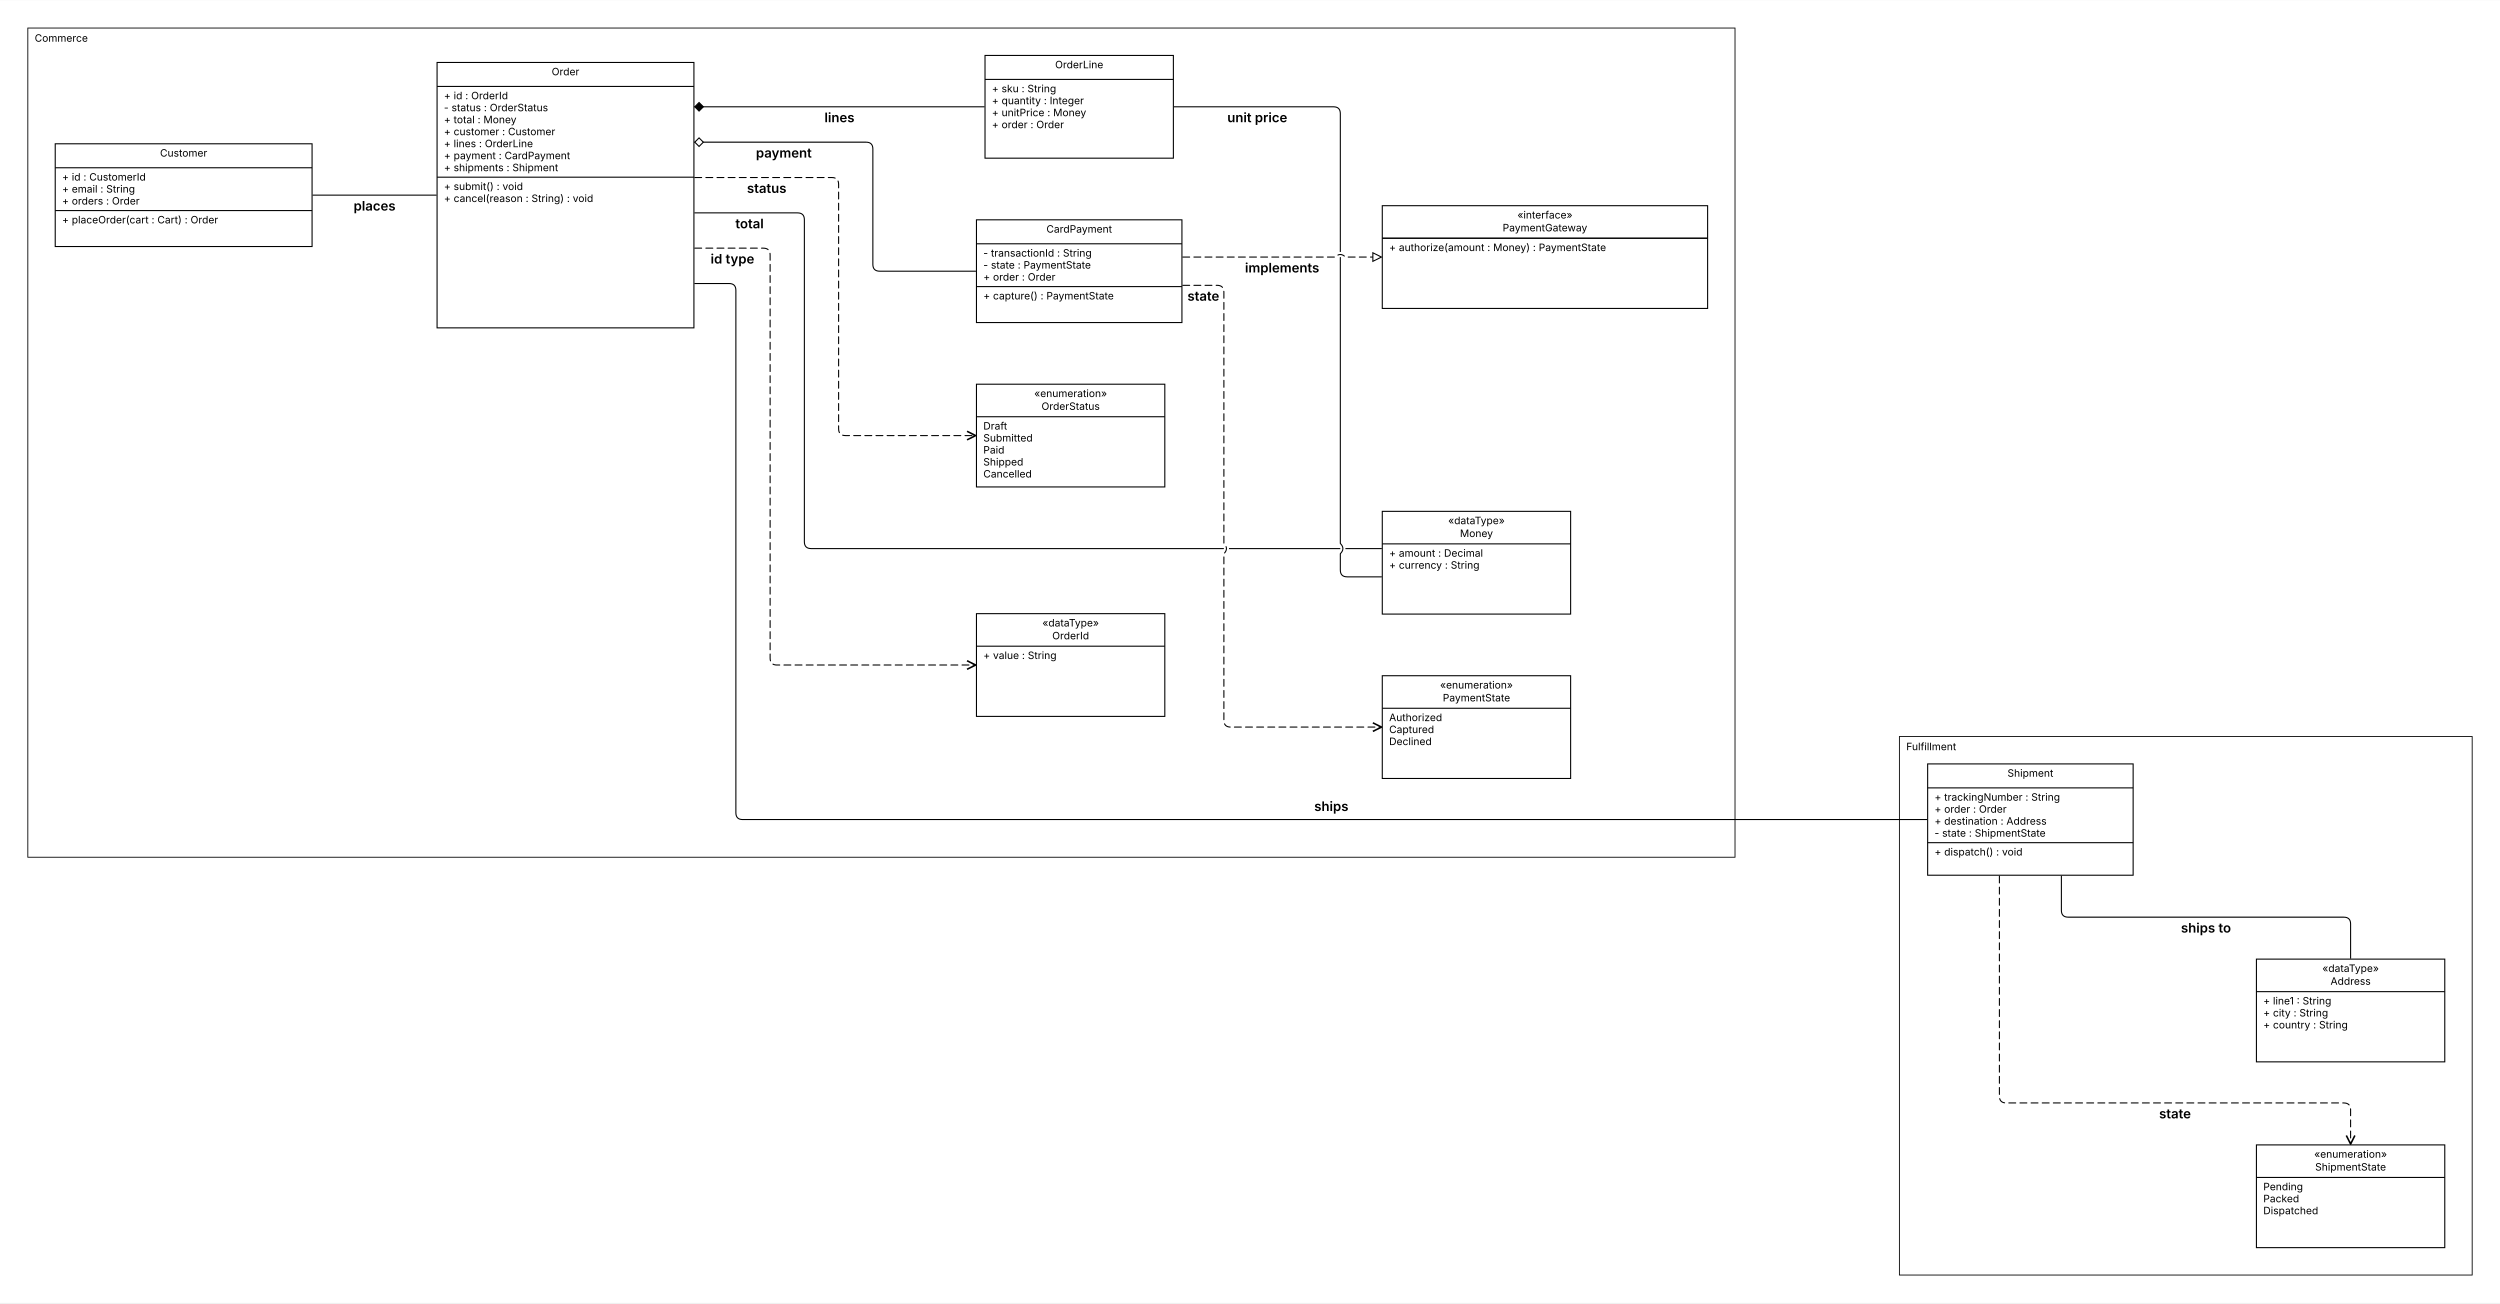
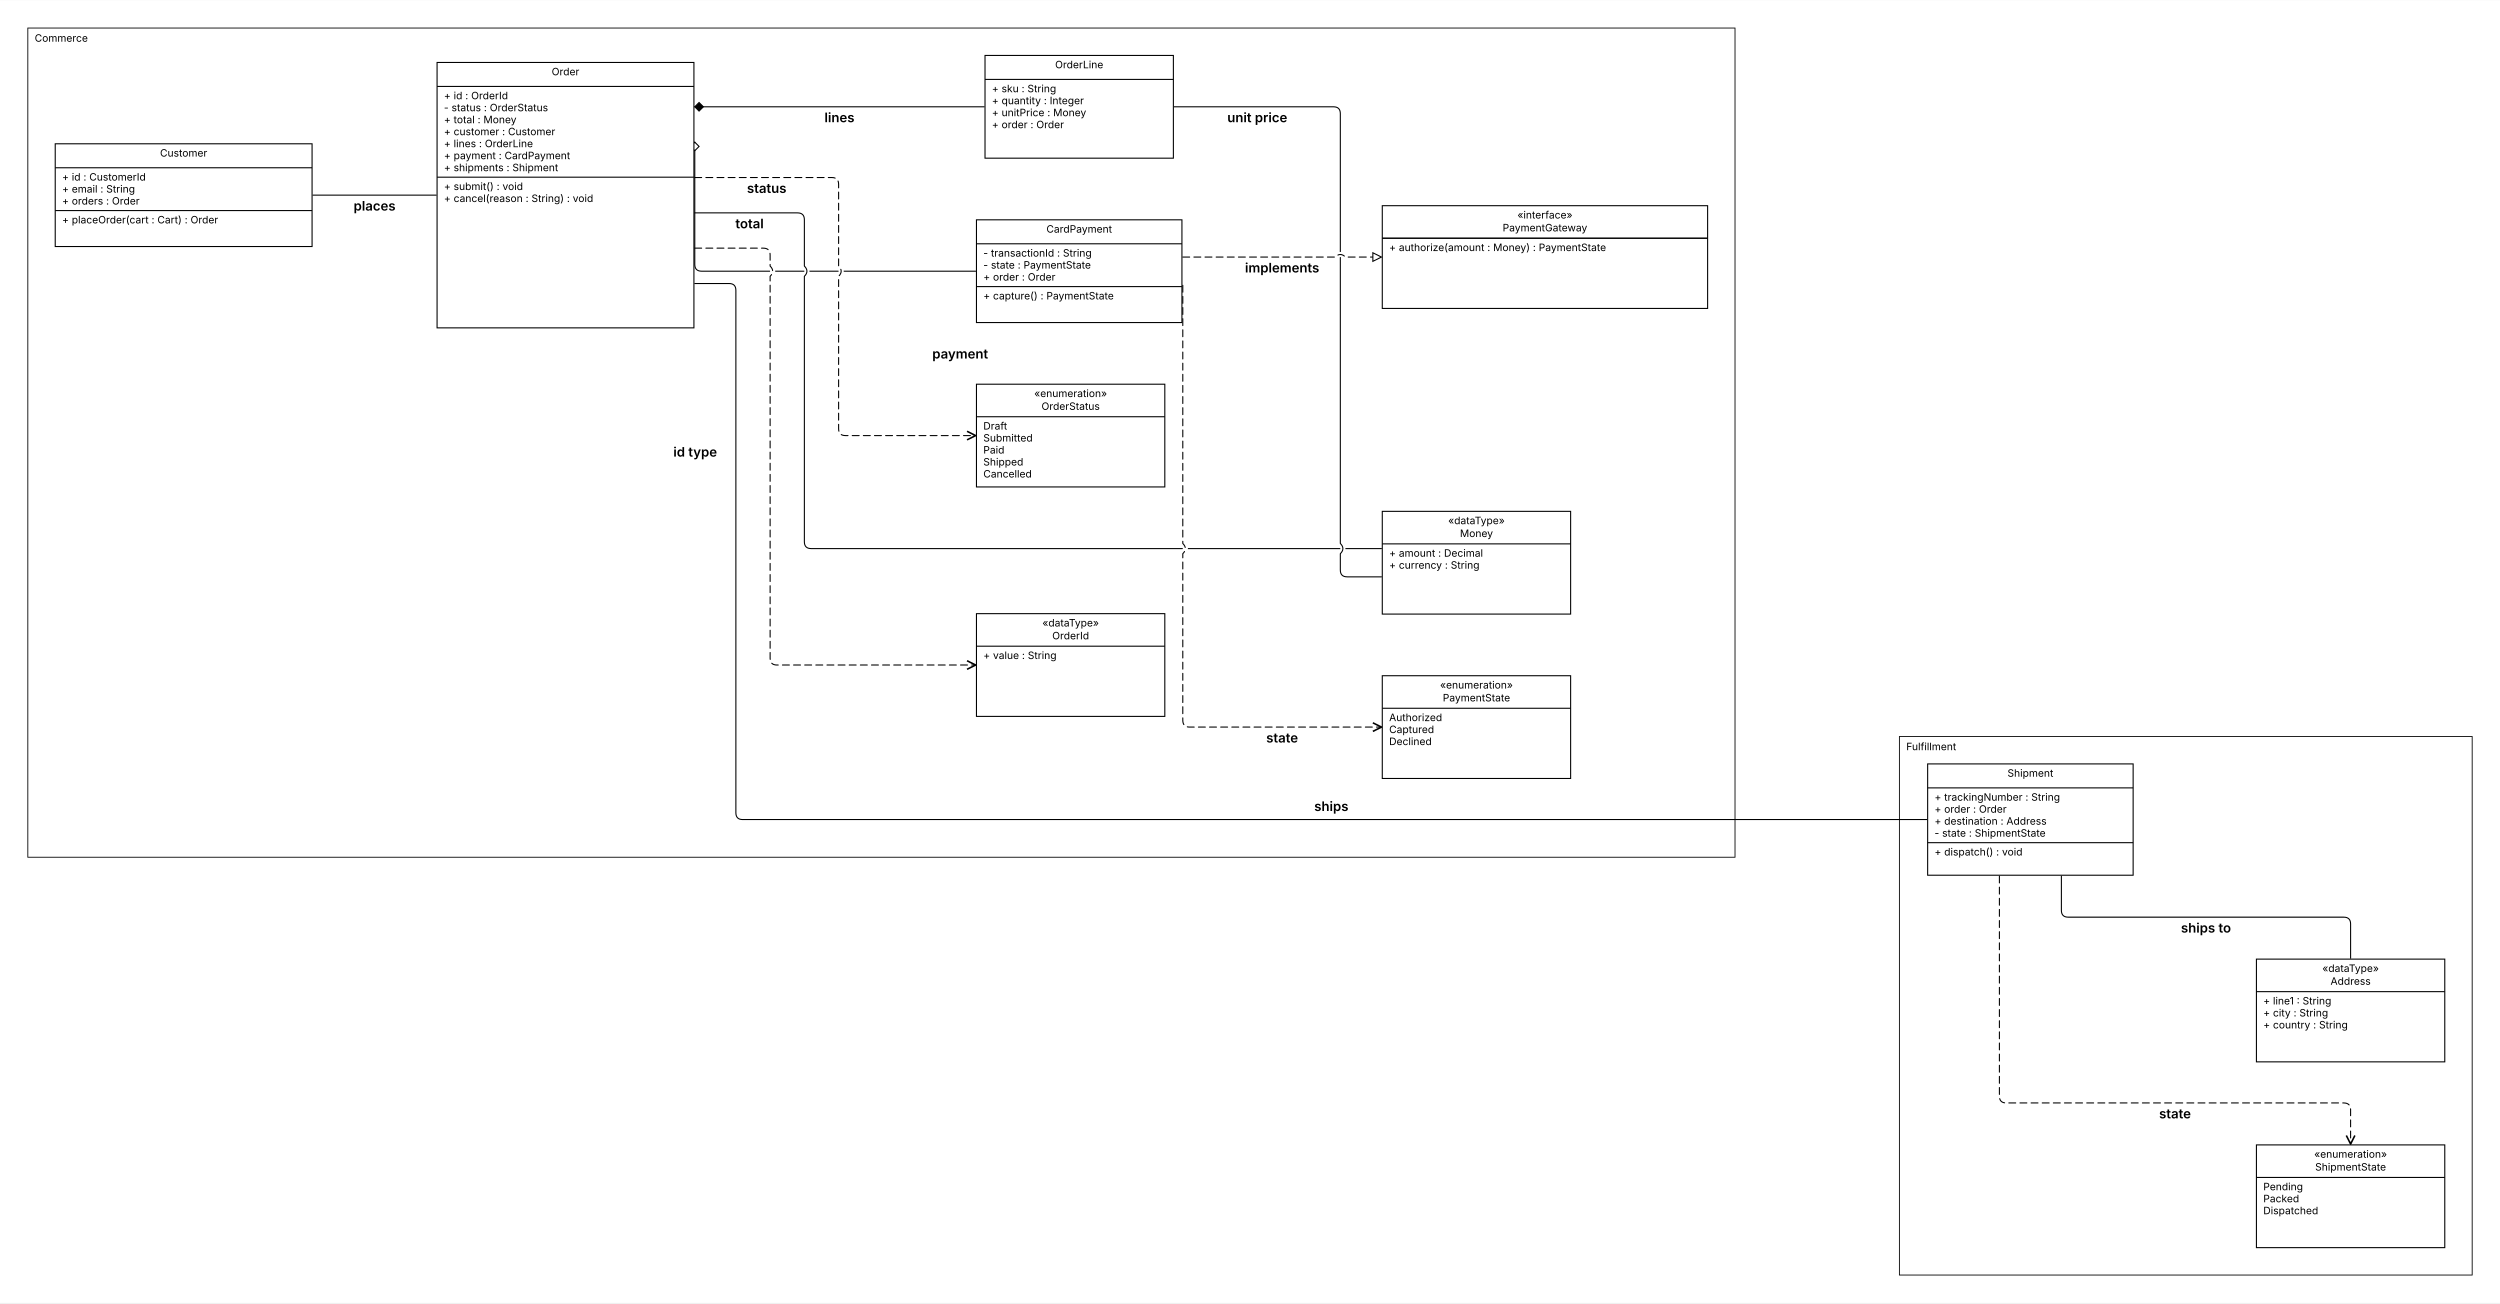
<svg xmlns="http://www.w3.org/2000/svg" role="img" width="2920" height="1522" viewBox="-20.5 -20.5 2920.0 1521.5">
  <rect x="-20.5" y="-20.5" width="2920.0" height="1521.5" fill="#ffffff" />
  <g font-family="Inter, Arial, sans-serif" font-size="14">
    <g data-dediren-group-id="commerce-package-boundary" data-dediren-group-type="Package" data-dediren-group-source-id="pkg-commerce">
      <rect x="12.0" y="12.0" width="1994.0" height="968.5" rx="0" fill="#ffffff" stroke="#000000" stroke-width="1" />
      <text x="20.0" y="28.0" fill="#000000" font-size="12">Commerce</text>
    </g>
    <g data-dediren-group-id="fulfillment-package-boundary" data-dediren-group-type="Package" data-dediren-group-source-id="pkg-fulfillment">
      <rect x="2198.0" y="839.5" width="669.0" height="629.0" rx="0" fill="#ffffff" stroke="#000000" stroke-width="1" />
      <text x="2206.0" y="855.5" fill="#000000" font-size="12">Fulfillment</text>
    </g>
    <g data-dediren-edge-id="customer-places-order">
      <path d="M 345.0 207.2 L 489.0 207.2" fill="none" stroke="#000000" stroke-width="1.25" stroke-linecap="round" stroke-linejoin="round" />
      <text x="417.0" y="225.2" text-anchor="middle" fill="none" font-size="15.4" font-weight="600" stroke="#ffffff" stroke-width="2">places</text>
      <text x="417.0" y="225.2" text-anchor="middle" fill="#000000" font-size="15.4" font-weight="600">places</text>
    </g>
    <g data-dediren-edge-id="order-has-lines">
      <marker id="marker-start-order-has-lines" data-dediren-edge-marker-start="filled_diamond" markerWidth="10" markerHeight="10" refX="1" refY="5" orient="auto">
        <path d="M 1 5 L 5 1 L 9 5 L 5 9 Z" fill="#000000" stroke="#000000" stroke-width="1" />
      </marker>
      <path d="M 791.0 104.0 L 1129.0 104.0" fill="none" stroke="#000000" stroke-width="1.25" stroke-linecap="round" stroke-linejoin="round" marker-start="url(#marker-start-order-has-lines)" />
      <text x="960.0" y="122.0" text-anchor="middle" fill="none" font-size="15.4" font-weight="600" stroke="#ffffff" stroke-width="2">lines</text>
      <text x="960.0" y="122.0" text-anchor="middle" fill="#000000" font-size="15.4" font-weight="600">lines</text>
    </g>
    <g data-dediren-edge-id="order-has-payment">
      <marker id="marker-start-order-has-payment" data-dediren-edge-marker-start="hollow_diamond" markerWidth="10" markerHeight="10" refX="1" refY="5" orient="auto">
        <path d="M 1 5 L 5 1 L 9 5 L 5 9 Z" fill="#ffffff" stroke="#000000" stroke-width="1" />
      </marker>
-       <path d="M 791.0 145.3 L 991.0 145.3 Q 999.0 145.3 999.0 153.3 L 999.0 288.0 Q 999.0 296.0 1007.0 296.0 L 1119.0 296.0" fill="none" stroke="#000000" stroke-width="1.25" stroke-linecap="round" stroke-linejoin="round" marker-start="url(#marker-start-order-has-payment)" />
-       <text x="895.0" y="163.3" text-anchor="middle" fill="none" font-size="15.4" font-weight="600" stroke="#ffffff" stroke-width="2">payment</text>
-       <text x="895.0" y="163.3" text-anchor="middle" fill="#000000" font-size="15.4" font-weight="600">payment</text>
+       <path d="M 791.0 145.3 L 791.0 288.0 Q 791.0 296.0 799.0 296.0 L 1119.0 296.0" fill="none" stroke="#000000" stroke-width="1.25" stroke-linecap="round" stroke-linejoin="round" marker-start="url(#marker-start-order-has-payment)" />
+       <text x="1101.0" y="398.0" text-anchor="middle" fill="none" font-size="15.4" font-weight="600" stroke="#ffffff" stroke-width="2">payment</text>
+       <text x="1101.0" y="398.0" text-anchor="middle" fill="#000000" font-size="15.4" font-weight="600">payment</text>
    </g>
    <g data-dediren-edge-id="order-status-dependency">
      <marker id="marker-end-order-status-dependency" data-dediren-edge-marker-end="open_arrow" markerWidth="10" markerHeight="10" refX="9" refY="5" orient="auto">
        <path d="M 1 1 L 9 5 L 1 9" fill="none" stroke="#000000" stroke-width="1.5" />
      </marker>
-       <path d="M 791.0 186.6 L 951.0 186.6 Q 959.0 186.6 959.0 194.6 L 959.0 480.0 Q 959.0 488.0 967.0 488.0 L 1119.0 488.0" fill="none" stroke="#000000" stroke-width="1.25" stroke-linecap="round" stroke-linejoin="round" stroke-dasharray="8 5" marker-end="url(#marker-end-order-status-dependency)" />
+       <g data-dediren-line-jump-masks="order-status-dependency">
+         <path d="M 959.0 290.0 Q 965.0 296.0 959.0 302.0" fill="none" stroke="#ffffff" stroke-width="6" />
+       </g>
+       <path d="M 791.0 186.6 L 951.0 186.6 Q 959.0 186.6 959.0 194.6 L 959.0 290.0 Q 965.0 296.0 959.0 302.0 L 959.0 480.0 Q 959.0 488.0 967.0 488.0 L 1119.0 488.0" fill="none" stroke="#000000" stroke-width="1.25" stroke-linecap="round" stroke-linejoin="round" stroke-dasharray="8 5" marker-end="url(#marker-end-order-status-dependency)" />
      <text x="875.0" y="204.6" text-anchor="middle" fill="none" font-size="15.4" font-weight="600" stroke="#ffffff" stroke-width="2">status</text>
      <text x="875.0" y="204.6" text-anchor="middle" fill="#000000" font-size="15.4" font-weight="600">status</text>
    </g>
    <g data-dediren-edge-id="order-total-money">
-       <path d="M 791.0 227.9 L 911.0 227.9 Q 919.0 227.9 919.0 235.9 L 919.0 612.0 Q 919.0 620.0 927.0 620.0 L 1593.0 620.0" fill="none" stroke="#000000" stroke-width="1.25" stroke-linecap="round" stroke-linejoin="round" />
+       <g data-dediren-line-jump-masks="order-total-money">
+         <path d="M 919.0 290.0 Q 925.0 296.0 919.0 302.0" fill="none" stroke="#ffffff" stroke-width="6" />
+       </g>
+       <path d="M 791.0 227.9 L 911.0 227.9 Q 919.0 227.9 919.0 235.9 L 919.0 290.0 Q 925.0 296.0 919.0 302.0 L 919.0 612.0 Q 919.0 620.0 927.0 620.0 L 1593.0 620.0" fill="none" stroke="#000000" stroke-width="1.25" stroke-linecap="round" stroke-linejoin="round" />
      <text x="855.0" y="245.9" text-anchor="middle" fill="none" font-size="15.4" font-weight="600" stroke="#ffffff" stroke-width="2">total</text>
      <text x="855.0" y="245.9" text-anchor="middle" fill="#000000" font-size="15.4" font-weight="600">total</text>
    </g>
    <g data-dediren-edge-id="order-line-unit-price-money">
      <g data-dediren-line-jump-masks="order-line-unit-price-money">
        <path d="M 1545.0 614.0 Q 1551.0 620.0 1545.0 626.0" fill="none" stroke="#ffffff" stroke-width="6" />
      </g>
      <path d="M 1351.0 104.0 L 1537.0 104.0 Q 1545.0 104.0 1545.0 112.0 L 1545.0 614.0 Q 1551.0 620.0 1545.0 626.0 L 1545.0 645.0 Q 1545.0 653.0 1553.0 653.0 L 1593.0 653.0" fill="none" stroke="#000000" stroke-width="1.25" stroke-linecap="round" stroke-linejoin="round" />
      <text x="1448.0" y="122.0" text-anchor="middle" fill="none" font-size="15.4" font-weight="600" stroke="#ffffff" stroke-width="2">unit price</text>
      <text x="1448.0" y="122.0" text-anchor="middle" fill="#000000" font-size="15.4" font-weight="600">unit price</text>
    </g>
    <g data-dediren-edge-id="order-id-type">
      <marker id="marker-end-order-id-type" data-dediren-edge-marker-end="open_arrow" markerWidth="10" markerHeight="10" refX="9" refY="5" orient="auto">
        <path d="M 1 1 L 9 5 L 1 9" fill="none" stroke="#000000" stroke-width="1.5" />
      </marker>
-       <path d="M 791.0 269.1 L 871.0 269.1 Q 879.0 269.1 879.0 277.1 L 879.0 748.0 Q 879.0 756.0 887.0 756.0 L 1119.0 756.0" fill="none" stroke="#000000" stroke-width="1.25" stroke-linecap="round" stroke-linejoin="round" stroke-dasharray="8 5" marker-end="url(#marker-end-order-id-type)" />
-       <text x="835.0" y="287.1" text-anchor="middle" fill="none" font-size="15.4" font-weight="600" stroke="#ffffff" stroke-width="2">id type</text>
-       <text x="835.0" y="287.1" text-anchor="middle" fill="#000000" font-size="15.4" font-weight="600">id type</text>
+       <g data-dediren-line-jump-masks="order-id-type">
+         <path d="M 879.0 290.0 Q 885.0 296.0 879.0 302.0" fill="none" stroke="#ffffff" stroke-width="6" />
+       </g>
+       <path d="M 791.0 269.1 L 871.0 269.1 Q 879.0 269.1 879.0 277.1 L 879.0 290.0 Q 885.0 296.0 879.0 302.0 L 879.0 748.0 Q 879.0 756.0 887.0 756.0 L 1119.0 756.0" fill="none" stroke="#000000" stroke-width="1.25" stroke-linecap="round" stroke-linejoin="round" stroke-dasharray="8 5" marker-end="url(#marker-end-order-id-type)" />
+       <text x="817.0" y="512.6" text-anchor="end" fill="none" font-size="15.4" font-weight="600" stroke="#ffffff" stroke-width="2">id type</text>
+       <text x="817.0" y="512.6" text-anchor="end" fill="#000000" font-size="15.4" font-weight="600">id type</text>
    </g>
    <g data-dediren-edge-id="card-payment-realizes-gateway">
      <marker id="marker-end-card-payment-realizes-gateway" data-dediren-edge-marker-end="hollow_triangle" markerWidth="10" markerHeight="10" refX="9" refY="5" orient="auto">
        <path d="M 1 1 L 9 5 L 1 9 Z" fill="#ffffff" stroke="#000000" stroke-width="1" />
      </marker>
      <g data-dediren-line-jump-masks="card-payment-realizes-gateway">
        <path d="M 1539.0 279.5 Q 1545.0 273.5 1551.0 279.5" fill="none" stroke="#ffffff" stroke-width="6" />
      </g>
      <path d="M 1361.0 279.5 L 1539.0 279.5 Q 1545.0 273.5 1551.0 279.5 L 1593.0 279.5" fill="none" stroke="#000000" stroke-width="1.25" stroke-linecap="round" stroke-linejoin="round" stroke-dasharray="8 5" marker-end="url(#marker-end-card-payment-realizes-gateway)" />
      <text x="1477.0" y="297.5" text-anchor="middle" fill="none" font-size="15.4" font-weight="600" stroke="#ffffff" stroke-width="2">implements</text>
      <text x="1477.0" y="297.5" text-anchor="middle" fill="#000000" font-size="15.4" font-weight="600">implements</text>
    </g>
    <g data-dediren-edge-id="card-payment-state">
      <marker id="marker-end-card-payment-state" data-dediren-edge-marker-end="open_arrow" markerWidth="10" markerHeight="10" refX="9" refY="5" orient="auto">
        <path d="M 1 1 L 9 5 L 1 9" fill="none" stroke="#000000" stroke-width="1.5" />
      </marker>
      <g data-dediren-line-jump-masks="card-payment-state">
-         <path d="M 1409.0 614.0 Q 1415.0 620.0 1409.0 626.0" fill="none" stroke="#ffffff" stroke-width="6" />
-       </g>
-       <path d="M 1361.0 312.5 L 1401.0 312.5 Q 1409.0 312.5 1409.0 320.5 L 1409.0 614.0 Q 1415.0 620.0 1409.0 626.0 L 1409.0 820.5 Q 1409.0 828.5 1417.0 828.5 L 1593.0 828.5" fill="none" stroke="#000000" stroke-width="1.25" stroke-linecap="round" stroke-linejoin="round" stroke-dasharray="8 5" marker-end="url(#marker-end-card-payment-state)" />
-       <text x="1385.0" y="330.5" text-anchor="middle" fill="none" font-size="15.4" font-weight="600" stroke="#ffffff" stroke-width="2">state</text>
-       <text x="1385.0" y="330.5" text-anchor="middle" fill="#000000" font-size="15.4" font-weight="600">state</text>
+         <path d="M 1361.0 614.0 Q 1367.0 620.0 1361.0 626.0" fill="none" stroke="#ffffff" stroke-width="6" />
+       </g>
+       <path d="M 1361.0 312.5 L 1361.0 614.0 Q 1367.0 620.0 1361.0 626.0 L 1361.0 820.5 Q 1361.0 828.5 1369.0 828.5 L 1593.0 828.5" fill="none" stroke="#000000" stroke-width="1.25" stroke-linecap="round" stroke-linejoin="round" stroke-dasharray="8 5" marker-end="url(#marker-end-card-payment-state)" />
+       <text x="1477.0" y="846.5" text-anchor="middle" fill="none" font-size="15.4" font-weight="600" stroke="#ffffff" stroke-width="2">state</text>
+       <text x="1477.0" y="846.5" text-anchor="middle" fill="#000000" font-size="15.4" font-weight="600">state</text>
    </g>
    <g data-dediren-edge-id="shipment-for-order">
      <path d="M 2230.0 936.5 L 847.0 936.5 Q 839.0 936.5 839.0 928.5 L 839.0 318.4 Q 839.0 310.4 831.0 310.4 L 791.0 310.4" fill="none" stroke="#000000" stroke-width="1.25" stroke-linecap="round" stroke-linejoin="round" />
      <text x="1534.5" y="926.5" text-anchor="middle" fill="none" font-size="15.4" font-weight="600" stroke="#ffffff" stroke-width="2">ships</text>
      <text x="1534.5" y="926.5" text-anchor="middle" fill="#000000" font-size="15.4" font-weight="600">ships</text>
    </g>
    <g data-dediren-edge-id="shipment-destination">
      <path d="M 2387.2 1002.5 L 2387.2 1042.5 Q 2387.2 1050.5 2395.2 1050.5 L 2717.0 1050.5 Q 2725.0 1050.5 2725.0 1058.5 L 2725.0 1098.5" fill="none" stroke="#000000" stroke-width="1.25" stroke-linecap="round" stroke-linejoin="round" />
      <text x="2556.1" y="1068.5" text-anchor="middle" fill="none" font-size="15.4" font-weight="600" stroke="#ffffff" stroke-width="2">ships to</text>
      <text x="2556.1" y="1068.5" text-anchor="middle" fill="#000000" font-size="15.4" font-weight="600">ships to</text>
    </g>
    <g data-dediren-edge-id="shipment-state">
      <marker id="marker-end-shipment-state" data-dediren-edge-marker-end="open_arrow" markerWidth="10" markerHeight="10" refX="9" refY="5" orient="auto">
        <path d="M 1 1 L 9 5 L 1 9" fill="none" stroke="#000000" stroke-width="1.5" />
      </marker>
      <path d="M 2314.8 1002.5 L 2314.8 1259.5 Q 2314.8 1267.5 2322.8 1267.5 L 2717.0 1267.5 Q 2725.0 1267.5 2725.0 1275.5 L 2725.0 1315.5" fill="none" stroke="#000000" stroke-width="1.25" stroke-linecap="round" stroke-linejoin="round" stroke-dasharray="8 5" marker-end="url(#marker-end-shipment-state)" />
      <text x="2519.9" y="1285.5" text-anchor="middle" fill="none" font-size="15.4" font-weight="600" stroke="#ffffff" stroke-width="2">state</text>
      <text x="2519.9" y="1285.5" text-anchor="middle" fill="#000000" font-size="15.4" font-weight="600">state</text>
    </g>
    <g data-dediren-node-id="class-customer">
      <rect data-dediren-node-shape="uml_class" x="44.0" y="147.2" width="300.0" height="120.0" rx="0" fill="#ffffff" stroke="#000000" stroke-width="1.25" />
      <g data-dediren-node-decorator="uml_class">
        <line x1="44.0" y1="175.2" x2="344.0" y2="175.2" stroke="#000000" stroke-width="1.25" />
        <line x1="44.0" y1="225.2" x2="344.0" y2="225.2" stroke="#000000" stroke-width="1.25" />
        <text x="194.0" y="162.2" text-anchor="middle" fill="#000000" font-size="12">Customer</text>
        <text x="52.0" y="190.2" fill="#000000" font-size="12">+ id : CustomerId</text>
        <text x="52.0" y="204.2" fill="#000000" font-size="12">+ email : String</text>
        <text x="52.0" y="218.2" fill="#000000" font-size="12">+ orders : Order</text>
        <text x="52.0" y="240.2" fill="#000000" font-size="12">+ placeOrder(cart : Cart) : Order</text>
      </g>
    </g>
    <g data-dediren-node-id="class-order">
      <rect data-dediren-node-shape="uml_class" x="490.0" y="52.2" width="300.0" height="310.0" rx="0" fill="#ffffff" stroke="#000000" stroke-width="1.25" />
      <g data-dediren-node-decorator="uml_class">
        <line x1="490.0" y1="80.2" x2="790.0" y2="80.2" stroke="#000000" stroke-width="1.25" />
        <line x1="490.0" y1="186.2" x2="790.0" y2="186.2" stroke="#000000" stroke-width="1.25" />
        <text x="640.0" y="67.2" text-anchor="middle" fill="#000000" font-size="12">Order</text>
        <text x="498.0" y="95.2" fill="#000000" font-size="12">+ id : OrderId</text>
        <text x="498.0" y="109.2" fill="#000000" font-size="12">- status : OrderStatus</text>
        <text x="498.0" y="123.2" fill="#000000" font-size="12">+ total : Money</text>
        <text x="498.0" y="137.2" fill="#000000" font-size="12">+ customer : Customer</text>
        <text x="498.0" y="151.2" fill="#000000" font-size="12">+ lines : OrderLine</text>
        <text x="498.0" y="165.2" fill="#000000" font-size="12">+ payment : CardPayment</text>
        <text x="498.0" y="179.2" fill="#000000" font-size="12">+ shipments : Shipment</text>
        <text x="498.0" y="201.2" fill="#000000" font-size="12">+ submit() : void</text>
        <text x="498.0" y="215.2" fill="#000000" font-size="12">+ cancel(reason : String) : void</text>
      </g>
    </g>
    <g data-dediren-node-id="class-order-line">
      <rect data-dediren-node-shape="uml_class" x="1130.0" y="44.0" width="220.0" height="120.0" rx="0" fill="#ffffff" stroke="#000000" stroke-width="1.25" />
      <g data-dediren-node-decorator="uml_class">
        <line x1="1130.0" y1="72.0" x2="1350.0" y2="72.0" stroke="#000000" stroke-width="1.25" />
        <text x="1240.0" y="59.0" text-anchor="middle" fill="#000000" font-size="12">OrderLine</text>
        <text x="1138.0" y="87.0" fill="#000000" font-size="12">+ sku : String</text>
        <text x="1138.0" y="101.0" fill="#000000" font-size="12">+ quantity : Integer</text>
        <text x="1138.0" y="115.0" fill="#000000" font-size="12">+ unitPrice : Money</text>
        <text x="1138.0" y="129.0" fill="#000000" font-size="12">+ order : Order</text>
      </g>
    </g>
    <g data-dediren-node-id="enum-order-status">
      <rect data-dediren-node-shape="uml_enumeration" x="1120.0" y="428.0" width="220.0" height="120.0" rx="0" fill="#ffffff" stroke="#000000" stroke-width="1.25" />
      <g data-dediren-node-decorator="uml_enumeration">
        <line x1="1120.0" y1="466.0" x2="1340.0" y2="466.0" stroke="#000000" stroke-width="1.25" />
        <text x="1230.0" y="443.0" text-anchor="middle" fill="#000000" font-size="12">«enumeration»</text>
        <text x="1230.0" y="458.0" text-anchor="middle" fill="#000000" font-size="12">OrderStatus</text>
        <text x="1128.0" y="481.0" fill="#000000" font-size="12">Draft</text>
        <text x="1128.0" y="495.0" fill="#000000" font-size="12">Submitted</text>
        <text x="1128.0" y="509.0" fill="#000000" font-size="12">Paid</text>
        <text x="1128.0" y="523.0" fill="#000000" font-size="12">Shipped</text>
        <text x="1128.0" y="537.0" fill="#000000" font-size="12">Cancelled</text>
      </g>
    </g>
    <g data-dediren-node-id="datatype-order-id">
      <rect data-dediren-node-shape="uml_data_type" x="1120.0" y="696.0" width="220.0" height="120.0" rx="0" fill="#ffffff" stroke="#000000" stroke-width="1.25" />
      <g data-dediren-node-decorator="uml_data_type">
        <line x1="1120.0" y1="734.0" x2="1340.0" y2="734.0" stroke="#000000" stroke-width="1.25" />
        <text x="1230.0" y="711.0" text-anchor="middle" fill="#000000" font-size="12">«dataType»</text>
        <text x="1230.0" y="726.0" text-anchor="middle" fill="#000000" font-size="12">OrderId</text>
        <text x="1128.0" y="749.0" fill="#000000" font-size="12">+ value : String</text>
      </g>
    </g>
    <g data-dediren-node-id="datatype-money">
      <rect data-dediren-node-shape="uml_data_type" x="1594.0" y="576.5" width="220.0" height="120.0" rx="0" fill="#ffffff" stroke="#000000" stroke-width="1.25" />
      <g data-dediren-node-decorator="uml_data_type">
        <line x1="1594.0" y1="614.5" x2="1814.0" y2="614.5" stroke="#000000" stroke-width="1.25" />
        <text x="1704.0" y="591.5" text-anchor="middle" fill="#000000" font-size="12">«dataType»</text>
        <text x="1704.0" y="606.5" text-anchor="middle" fill="#000000" font-size="12">Money</text>
        <text x="1602.0" y="629.5" fill="#000000" font-size="12">+ amount : Decimal</text>
        <text x="1602.0" y="643.5" fill="#000000" font-size="12">+ currency : String</text>
      </g>
    </g>
    <g data-dediren-node-id="interface-payment-gateway">
      <rect data-dediren-node-shape="uml_interface" x="1594.0" y="219.5" width="380.0" height="120.0" rx="0" fill="#ffffff" stroke="#000000" stroke-width="1.25" />
      <g data-dediren-node-decorator="uml_interface">
        <line x1="1594.0" y1="257.5" x2="1974.0" y2="257.5" stroke="#000000" stroke-width="1.25" />
        <line x1="1594.0" y1="257.5" x2="1974.0" y2="257.5" stroke="#000000" stroke-width="1.25" />
        <text x="1784.0" y="234.5" text-anchor="middle" fill="#000000" font-size="12">«interface»</text>
        <text x="1784.0" y="249.5" text-anchor="middle" fill="#000000" font-size="12">PaymentGateway</text>
        <text x="1602.0" y="272.5" fill="#000000" font-size="12">+ authorize(amount : Money) : PaymentState</text>
      </g>
    </g>
    <g data-dediren-node-id="class-card-payment">
      <rect data-dediren-node-shape="uml_class" x="1120.0" y="236.0" width="240.0" height="120.0" rx="0" fill="#ffffff" stroke="#000000" stroke-width="1.25" />
      <g data-dediren-node-decorator="uml_class">
        <line x1="1120.0" y1="264.0" x2="1360.0" y2="264.0" stroke="#000000" stroke-width="1.25" />
        <line x1="1120.0" y1="314.0" x2="1360.0" y2="314.0" stroke="#000000" stroke-width="1.25" />
        <text x="1240.0" y="251.0" text-anchor="middle" fill="#000000" font-size="12">CardPayment</text>
        <text x="1128.0" y="279.0" fill="#000000" font-size="12">- transactionId : String</text>
        <text x="1128.0" y="293.0" fill="#000000" font-size="12">- state : PaymentState</text>
        <text x="1128.0" y="307.0" fill="#000000" font-size="12">+ order : Order</text>
        <text x="1128.0" y="329.0" fill="#000000" font-size="12">+ capture() : PaymentState</text>
      </g>
    </g>
    <g data-dediren-node-id="enum-payment-state">
      <rect data-dediren-node-shape="uml_enumeration" x="1594.0" y="768.5" width="220.0" height="120.0" rx="0" fill="#ffffff" stroke="#000000" stroke-width="1.25" />
      <g data-dediren-node-decorator="uml_enumeration">
        <line x1="1594.0" y1="806.5" x2="1814.0" y2="806.5" stroke="#000000" stroke-width="1.25" />
        <text x="1704.0" y="783.5" text-anchor="middle" fill="#000000" font-size="12">«enumeration»</text>
        <text x="1704.0" y="798.5" text-anchor="middle" fill="#000000" font-size="12">PaymentState</text>
        <text x="1602.0" y="821.5" fill="#000000" font-size="12">Authorized</text>
        <text x="1602.0" y="835.5" fill="#000000" font-size="12">Captured</text>
        <text x="1602.0" y="849.5" fill="#000000" font-size="12">Declined</text>
      </g>
    </g>
    <g data-dediren-node-id="class-shipment">
      <rect data-dediren-node-shape="uml_class" x="2231.0" y="871.5" width="240.0" height="130.0" rx="0" fill="#ffffff" stroke="#000000" stroke-width="1.25" />
      <g data-dediren-node-decorator="uml_class">
        <line x1="2231.0" y1="899.5" x2="2471.0" y2="899.5" stroke="#000000" stroke-width="1.25" />
        <line x1="2231.0" y1="963.5" x2="2471.0" y2="963.5" stroke="#000000" stroke-width="1.25" />
        <text x="2351.0" y="886.5" text-anchor="middle" fill="#000000" font-size="12">Shipment</text>
        <text x="2239.0" y="914.5" fill="#000000" font-size="12">+ trackingNumber : String</text>
        <text x="2239.0" y="928.5" fill="#000000" font-size="12">+ order : Order</text>
        <text x="2239.0" y="942.5" fill="#000000" font-size="12">+ destination : Address</text>
        <text x="2239.0" y="956.5" fill="#000000" font-size="12">- state : ShipmentState</text>
        <text x="2239.0" y="978.5" fill="#000000" font-size="12">+ dispatch() : void</text>
      </g>
    </g>
    <g data-dediren-node-id="datatype-address">
      <rect data-dediren-node-shape="uml_data_type" x="2615.0" y="1099.5" width="220.0" height="120.0" rx="0" fill="#ffffff" stroke="#000000" stroke-width="1.25" />
      <g data-dediren-node-decorator="uml_data_type">
        <line x1="2615.0" y1="1137.5" x2="2835.0" y2="1137.5" stroke="#000000" stroke-width="1.25" />
        <text x="2725.0" y="1114.5" text-anchor="middle" fill="#000000" font-size="12">«dataType»</text>
        <text x="2725.0" y="1129.5" text-anchor="middle" fill="#000000" font-size="12">Address</text>
        <text x="2623.0" y="1152.5" fill="#000000" font-size="12">+ line1 : String</text>
        <text x="2623.0" y="1166.5" fill="#000000" font-size="12">+ city : String</text>
        <text x="2623.0" y="1180.5" fill="#000000" font-size="12">+ country : String</text>
      </g>
    </g>
    <g data-dediren-node-id="enum-shipment-state">
      <rect data-dediren-node-shape="uml_enumeration" x="2615.0" y="1316.5" width="220.0" height="120.0" rx="0" fill="#ffffff" stroke="#000000" stroke-width="1.25" />
      <g data-dediren-node-decorator="uml_enumeration">
        <line x1="2615.0" y1="1354.5" x2="2835.0" y2="1354.5" stroke="#000000" stroke-width="1.25" />
        <text x="2725.0" y="1331.5" text-anchor="middle" fill="#000000" font-size="12">«enumeration»</text>
        <text x="2725.0" y="1346.5" text-anchor="middle" fill="#000000" font-size="12">ShipmentState</text>
        <text x="2623.0" y="1369.5" fill="#000000" font-size="12">Pending</text>
        <text x="2623.0" y="1383.5" fill="#000000" font-size="12">Packed</text>
        <text x="2623.0" y="1397.5" fill="#000000" font-size="12">Dispatched</text>
      </g>
    </g>
  </g>
</svg>
